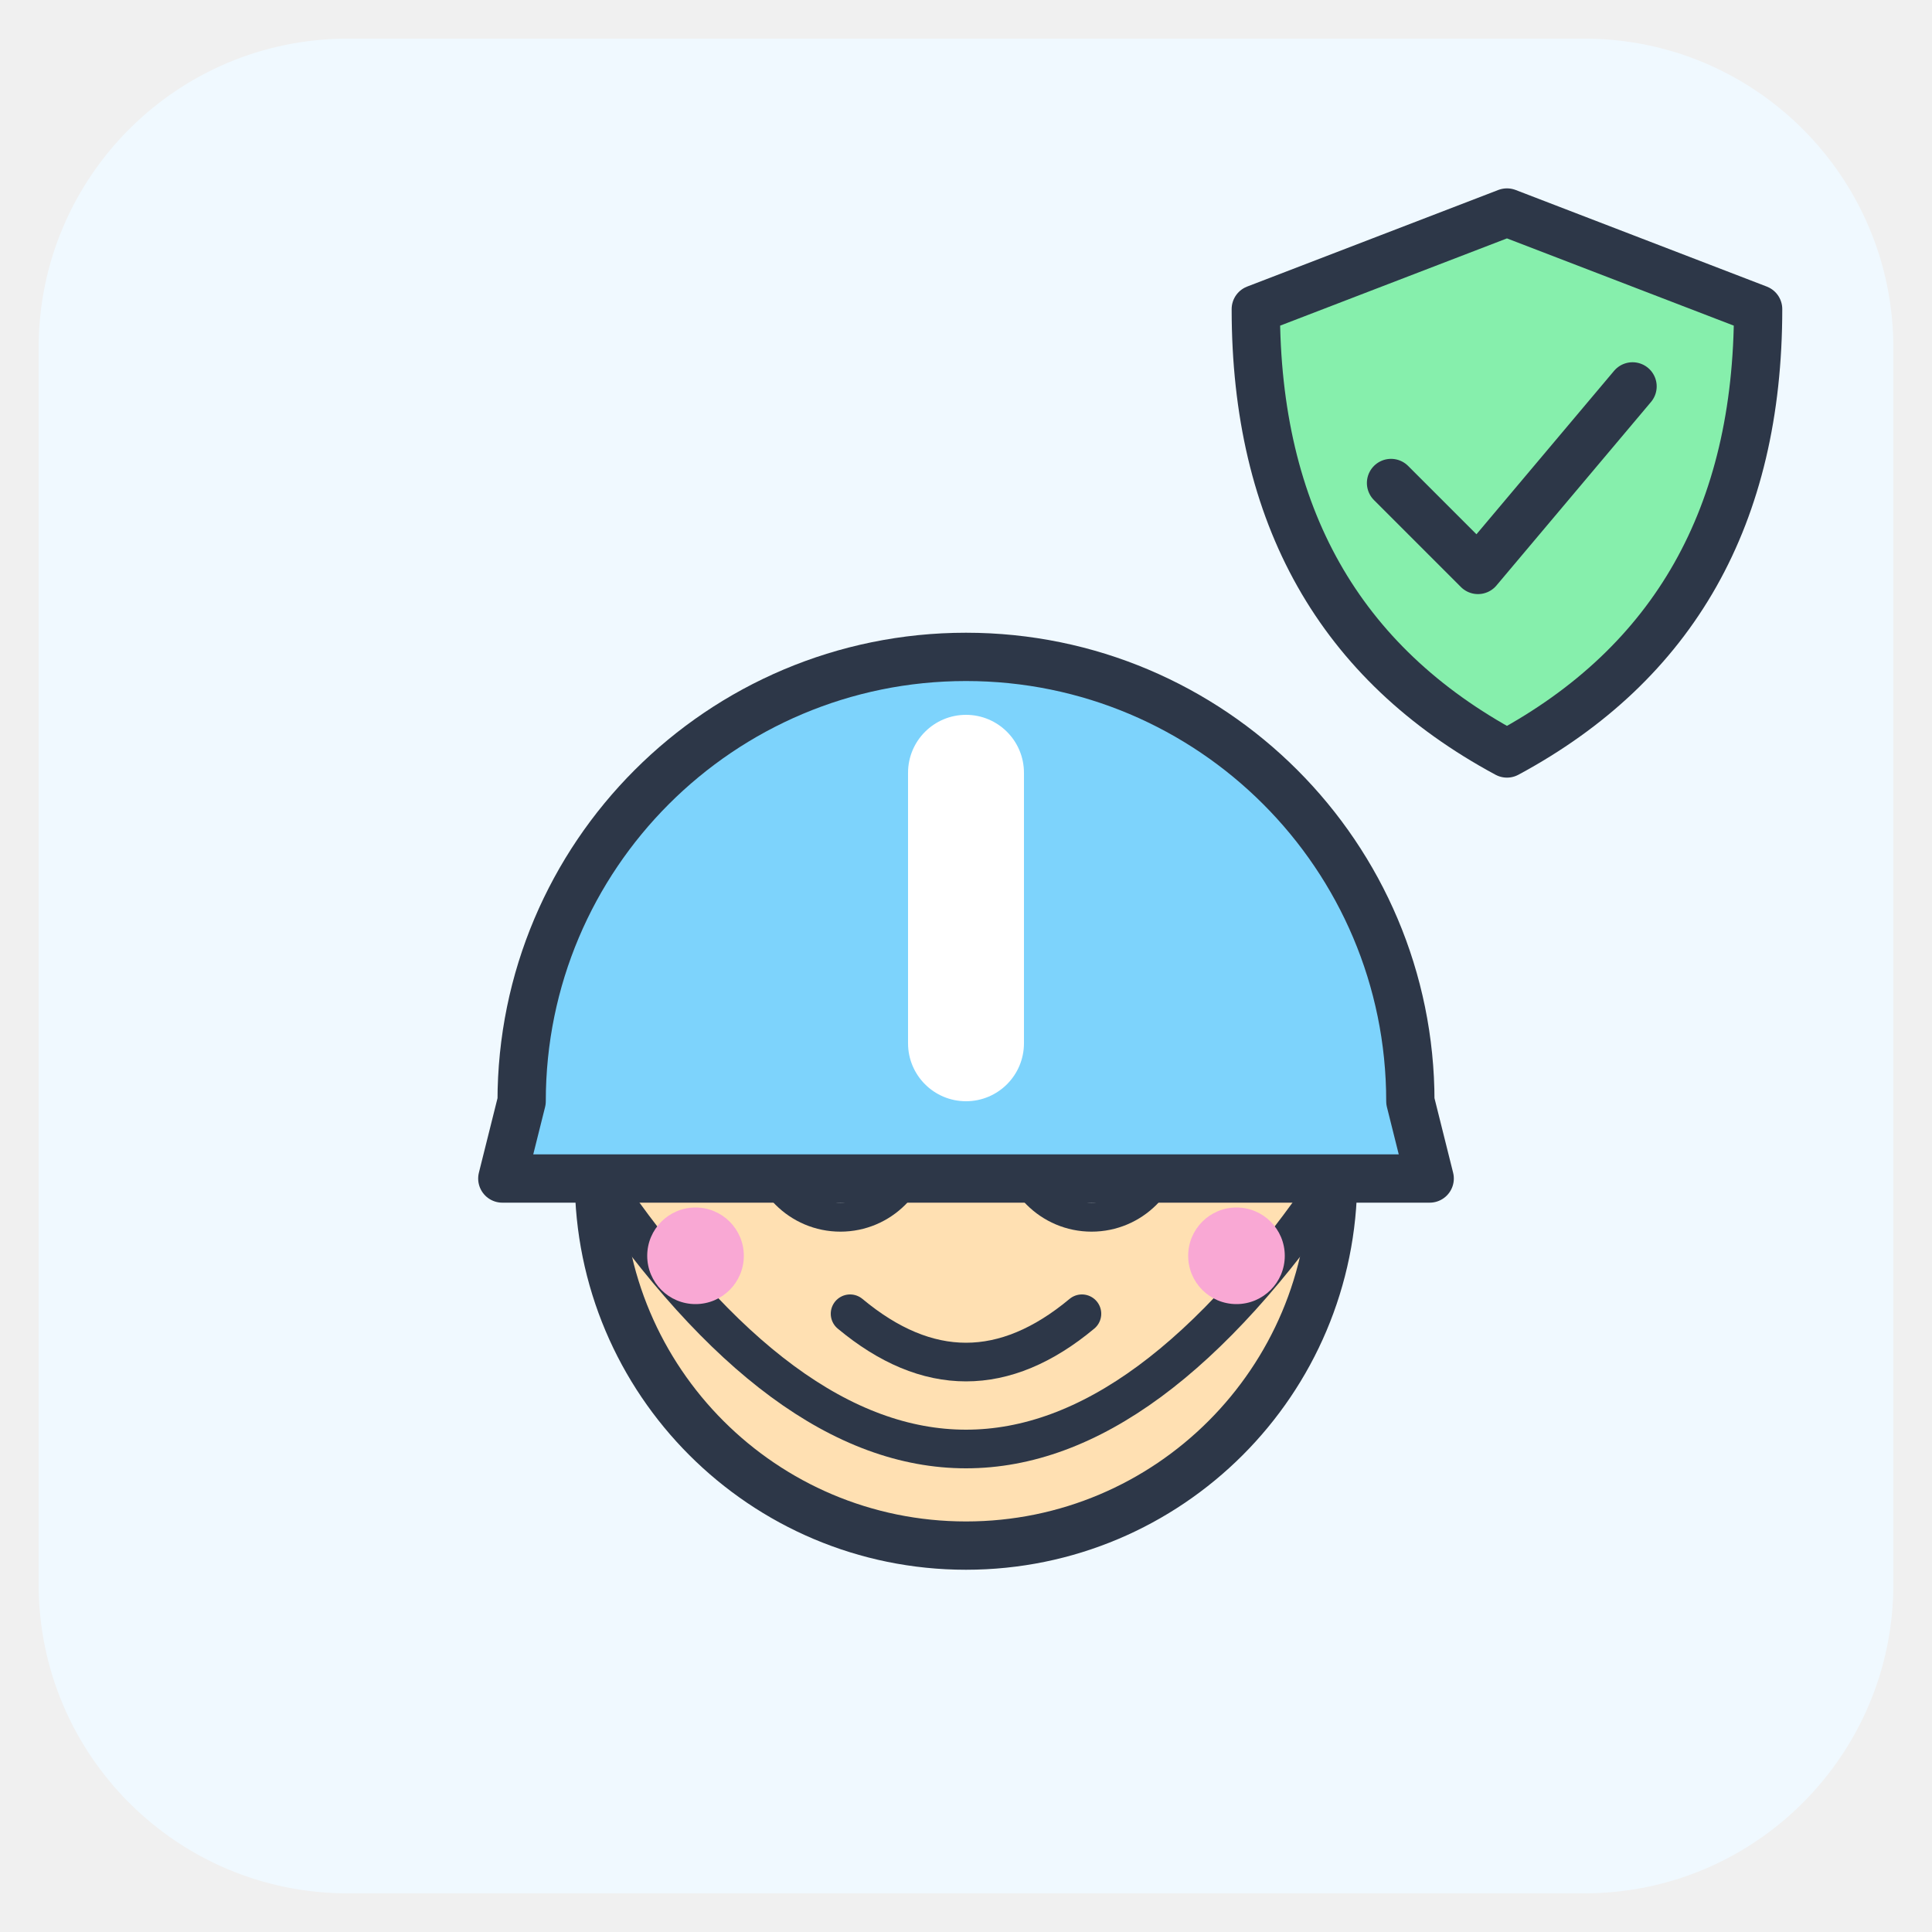
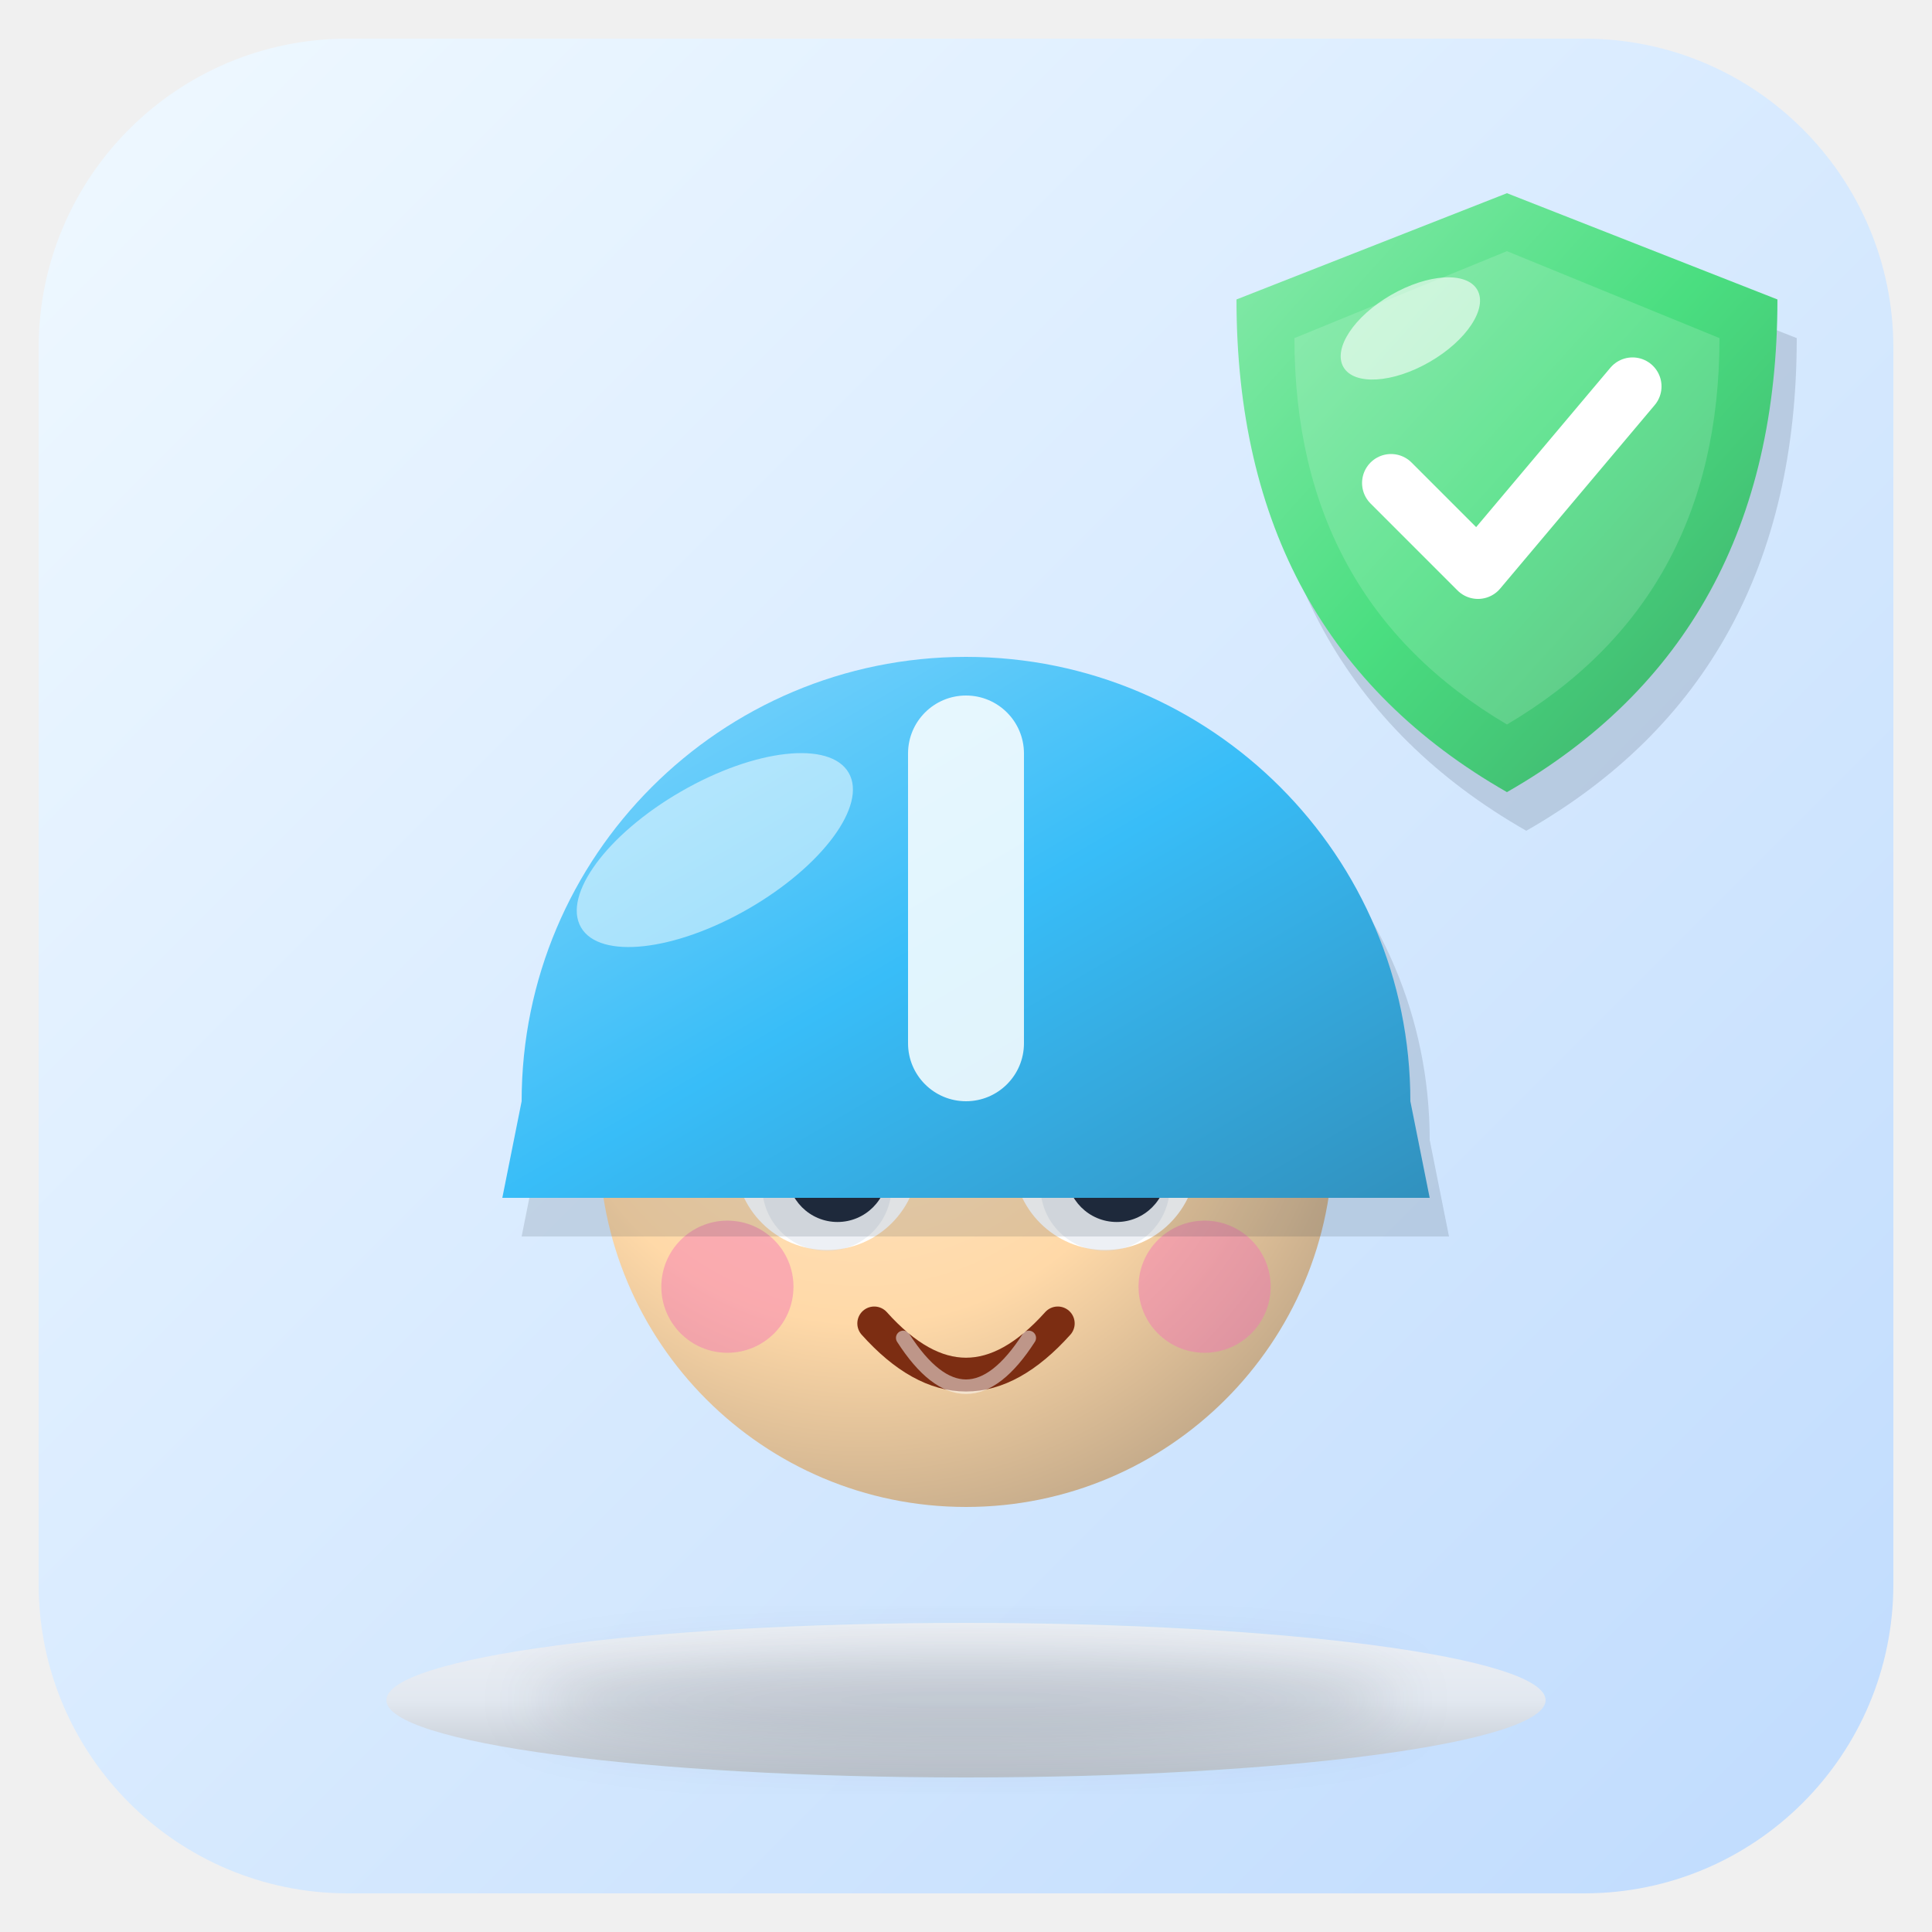
<svg xmlns="http://www.w3.org/2000/svg" viewBox="0 0 200 200" role="img" aria-label="בטוח">
-   <rect x="4" y="4" width="192" height="192" rx="32" fill="#F0F9FF" />
-   <g stroke="#2D3748" stroke-width="5" stroke-linejoin="round" stroke-linecap="round">
-     <circle cx="100" cy="122" r="38" fill="#FFE0B2" />
-     <path d="M62 122 Q100 178 138 122" fill="none" stroke-width="4" />
-     <circle cx="87" cy="118" r="8" fill="#fff" stroke-width="3" />
-     <circle cx="88.2" cy="119.2" r="4" fill="#2D3748" stroke="none" />
-     <circle cx="86.8" cy="117.8" r="1.4" fill="#fff" stroke="none" />
-     <circle cx="113" cy="118" r="8" fill="#fff" stroke-width="3" />
-     <circle cx="114.2" cy="119.2" r="4" fill="#2D3748" stroke="none" />
-     <circle cx="112.8" cy="117.8" r="1.4" fill="#fff" stroke="none" />
-     <path d="M88 136 Q100 146 112 136" fill="none" stroke-width="4" />
-     <circle cx="72" cy="130" r="5" fill="#F9A8D4" stroke="none" />
-     <circle cx="128" cy="130" r="5" fill="#F9A8D4" stroke="none" />
-     <path d="M54 114 A46 46 0 0 1 146 114 L148 122 H52Z" fill="#7DD3FC" />
-     <rect x="94" y="74" width="12" height="40" rx="6" fill="#fff" stroke="none" />
-     <path d="M156 22 L182 32 Q182 64 156 78 Q130 64 130 32Z" fill="#86EFAC" />
-     <path d="M144 50 L153 59 L169 40" fill="none" stroke-width="5" />
-   </g>
+   <defs>
+     <linearGradient id="safe-dangerous-word-g0" x1="0" y1="0" x2="1" y2="1">
+       <stop offset="0" stop-color="#F0F9FF" />
+       <stop offset="1" stop-color="#BFDBFE" />
+     </linearGradient>
+     <linearGradient id="safe-dangerous-word-g1" x1="0" y1="0" x2="0" y2="1">
+       <stop offset="0" stop-color="#eef1f6" />
+       <stop offset=".5" stop-color="#E2E8F0" />
+       <stop offset="1" stop-color="#bbc2cb" />
+     </linearGradient>
+     <radialGradient id="safe-dangerous-word-g2" cx="0.36" cy="0.32" r="0.78">
+       <stop offset="0" stop-color="#ffe6c6" />
+       <stop offset=".55" stop-color="#FFD9A8" />
+       <stop offset="1" stop-color="#bca486" />
+     </radialGradient>
+     <linearGradient id="safe-dangerous-word-g3" x1="0" y1="0" x2="1" y2="1">
+       <stop offset="0" stop-color="#88d7fb" />
+       <stop offset=".5" stop-color="#38BDF8" />
+       <stop offset="1" stop-color="#3191be" />
+     </linearGradient>
+     <linearGradient id="safe-dangerous-word-g4" x1="0" y1="0" x2="1" y2="1">
+       <stop offset="0" stop-color="#89eaac" />
+       <stop offset=".5" stop-color="#4ADE80" />
+       <stop offset="1" stop-color="#3da86a" />
+     </linearGradient>
+     <filter id="safe-dangerous-word-blur" x="-30%" y="-60%" width="160%" height="220%">
+       <feGaussianBlur stdDeviation="3" />
+     </filter>
+   </defs>
+   <rect x="4" y="4" width="192" height="192" rx="32" fill="url(#safe-dangerous-word-g0)" />
+   <ellipse cx="100" cy="176" rx="60" ry="8" fill="url(#safe-dangerous-word-g1)" />
+   <ellipse cx="100" cy="176" rx="45" ry="4.4" fill="#1E293B" opacity="0.18" filter="url(#safe-dangerous-word-blur)" />
+   <circle cx="100" cy="118" r="38" fill="url(#safe-dangerous-word-g2)" />
+   <ellipse cx="86.7" cy="99" rx="12.2" ry="6.1" fill="#fff" opacity="0.4" transform="rotate(-25 86.7 99)" />
+   <circle cx="85.6" cy="119.9" r="9.5" fill="#fff" />
+   <circle cx="85.6" cy="122.8" r="6.7" fill="#CBD5E1" opacity=".35" />
+   <circle cx="86.7" cy="121.3" r="5.2" fill="#1E293B" />
+   <circle cx="84.4" cy="118.2" r="2.1" fill="#fff" />
+   <circle cx="88.4" cy="122.9" r="1" fill="#fff" opacity=".8" />
+   <circle cx="114.4" cy="119.9" r="9.5" fill="#fff" />
+   <circle cx="114.4" cy="122.8" r="6.7" fill="#CBD5E1" opacity=".35" />
+   <circle cx="115.6" cy="121.3" r="5.2" fill="#1E293B" />
+   <circle cx="113.3" cy="118.2" r="2.1" fill="#fff" />
+   <circle cx="117.3" cy="122.9" r="1" fill="#fff" opacity=".8" />
+   <circle cx="75.3" cy="133.2" r="6.84" fill="#F472B6" opacity=".45" />
+   <circle cx="124.7" cy="133.2" r="6.84" fill="#F472B6" opacity=".45" />
+   <path d="M90.5 137 Q100 147.6 109.5 137" fill="none" stroke="#7C2D12" stroke-width="3.5" stroke-linecap="round" stroke-linejoin="round" />
+   <path d="M93.5 138.5 Q100 148.6 106.5 138.5" fill="none" stroke="#fff" stroke-width="1.5" stroke-linecap="round" stroke-linejoin="round" opacity="0.5" />
+   <path d="M54 114 A46 46 0 0 1 146 114 L148 124 H52Z" fill="#1E293B" opacity=".14" transform="translate(2 4)" />
+   <path d="M54 114 A46 46 0 0 1 146 114 L148 124 H52Z" fill="url(#safe-dangerous-word-g3)" />
+   <rect x="94" y="72" width="12" height="42" rx="6" fill="#fff" opacity=".85" />
+   <ellipse cx="74" cy="88" rx="16" ry="7" fill="#fff" opacity="0.5" transform="rotate(-30 74 88)" />
+   <path d="M156 20 L184 31 Q184 66 156 82 Q128 66 128 31Z" fill="#1E293B" opacity=".15" transform="translate(2 4)" />
+   <path d="M156 20 L184 31 Q184 66 156 82 Q128 66 128 31Z" fill="url(#safe-dangerous-word-g4)" />
+   <path d="M156 26 L178 35 Q178 62 156 75 Q134 62 134 35Z" fill="#fff" opacity=".15" />
+   <path d="M144 50 L153 59 L169 40" fill="none" stroke="#fff" stroke-width="6" stroke-linecap="round" stroke-linejoin="round" />
+   <ellipse cx="146" cy="34" rx="8" ry="4" fill="#fff" opacity="0.6" transform="rotate(-30 146 34)" />
</svg>
